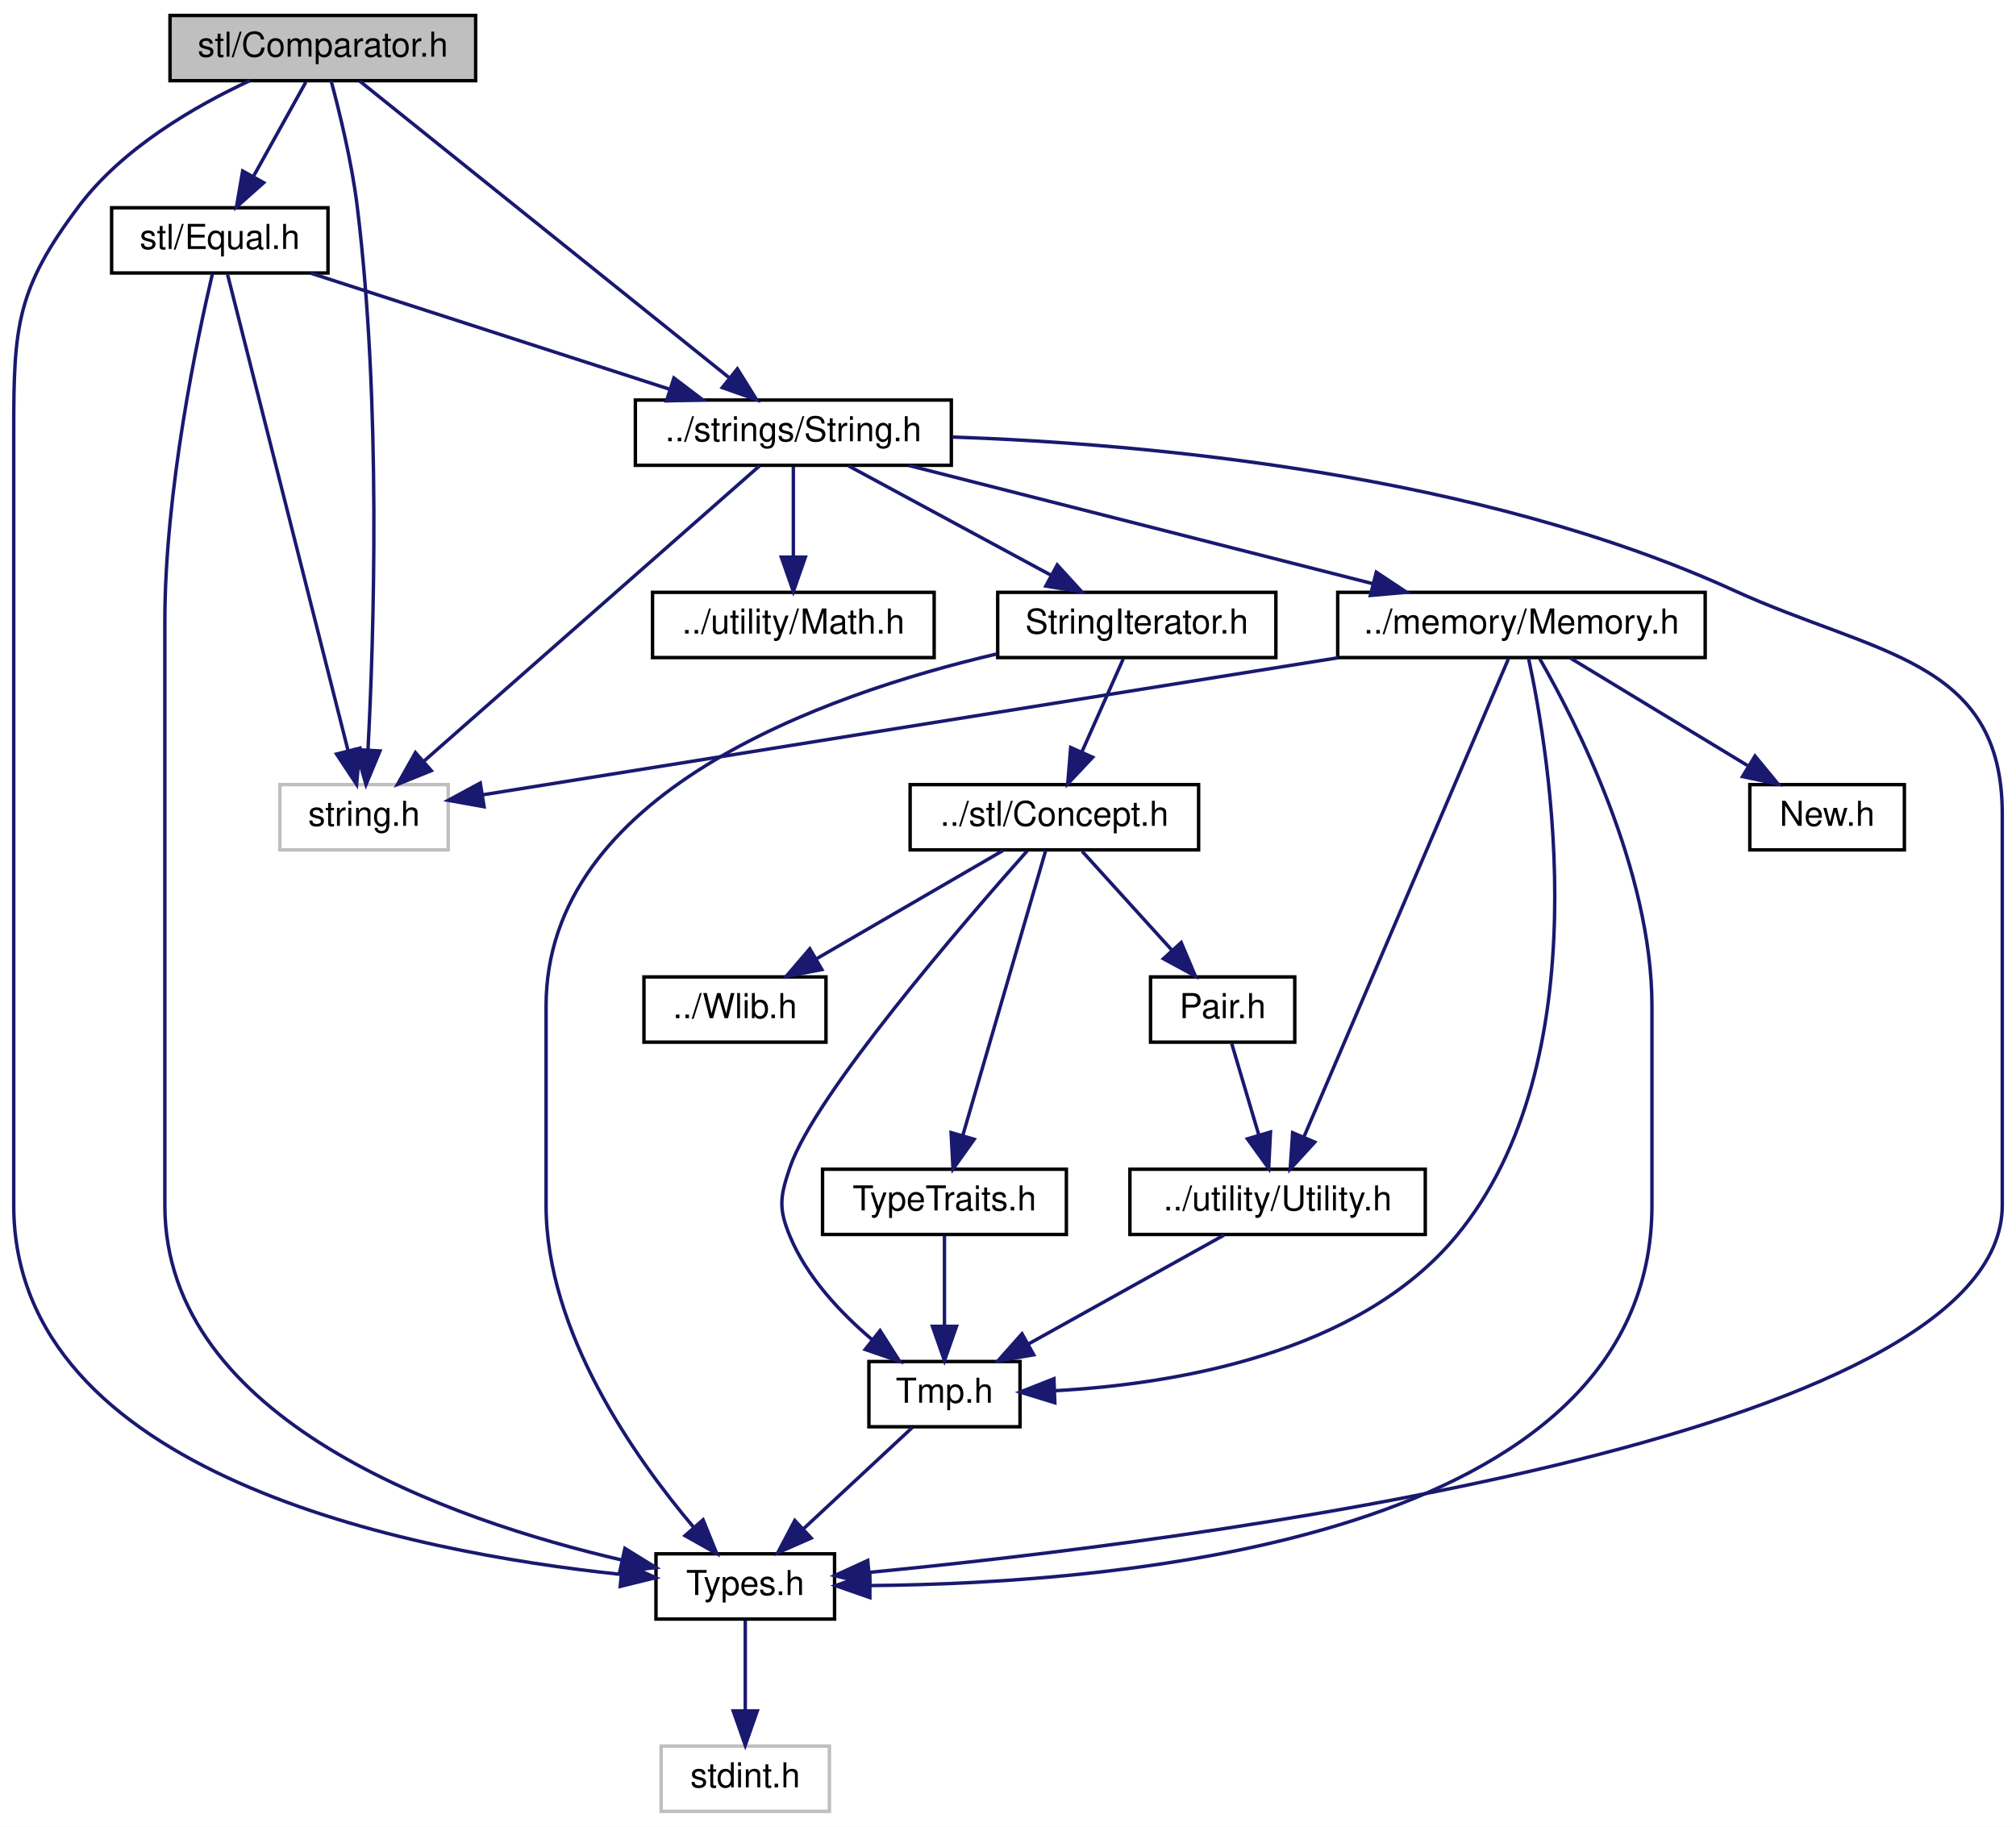
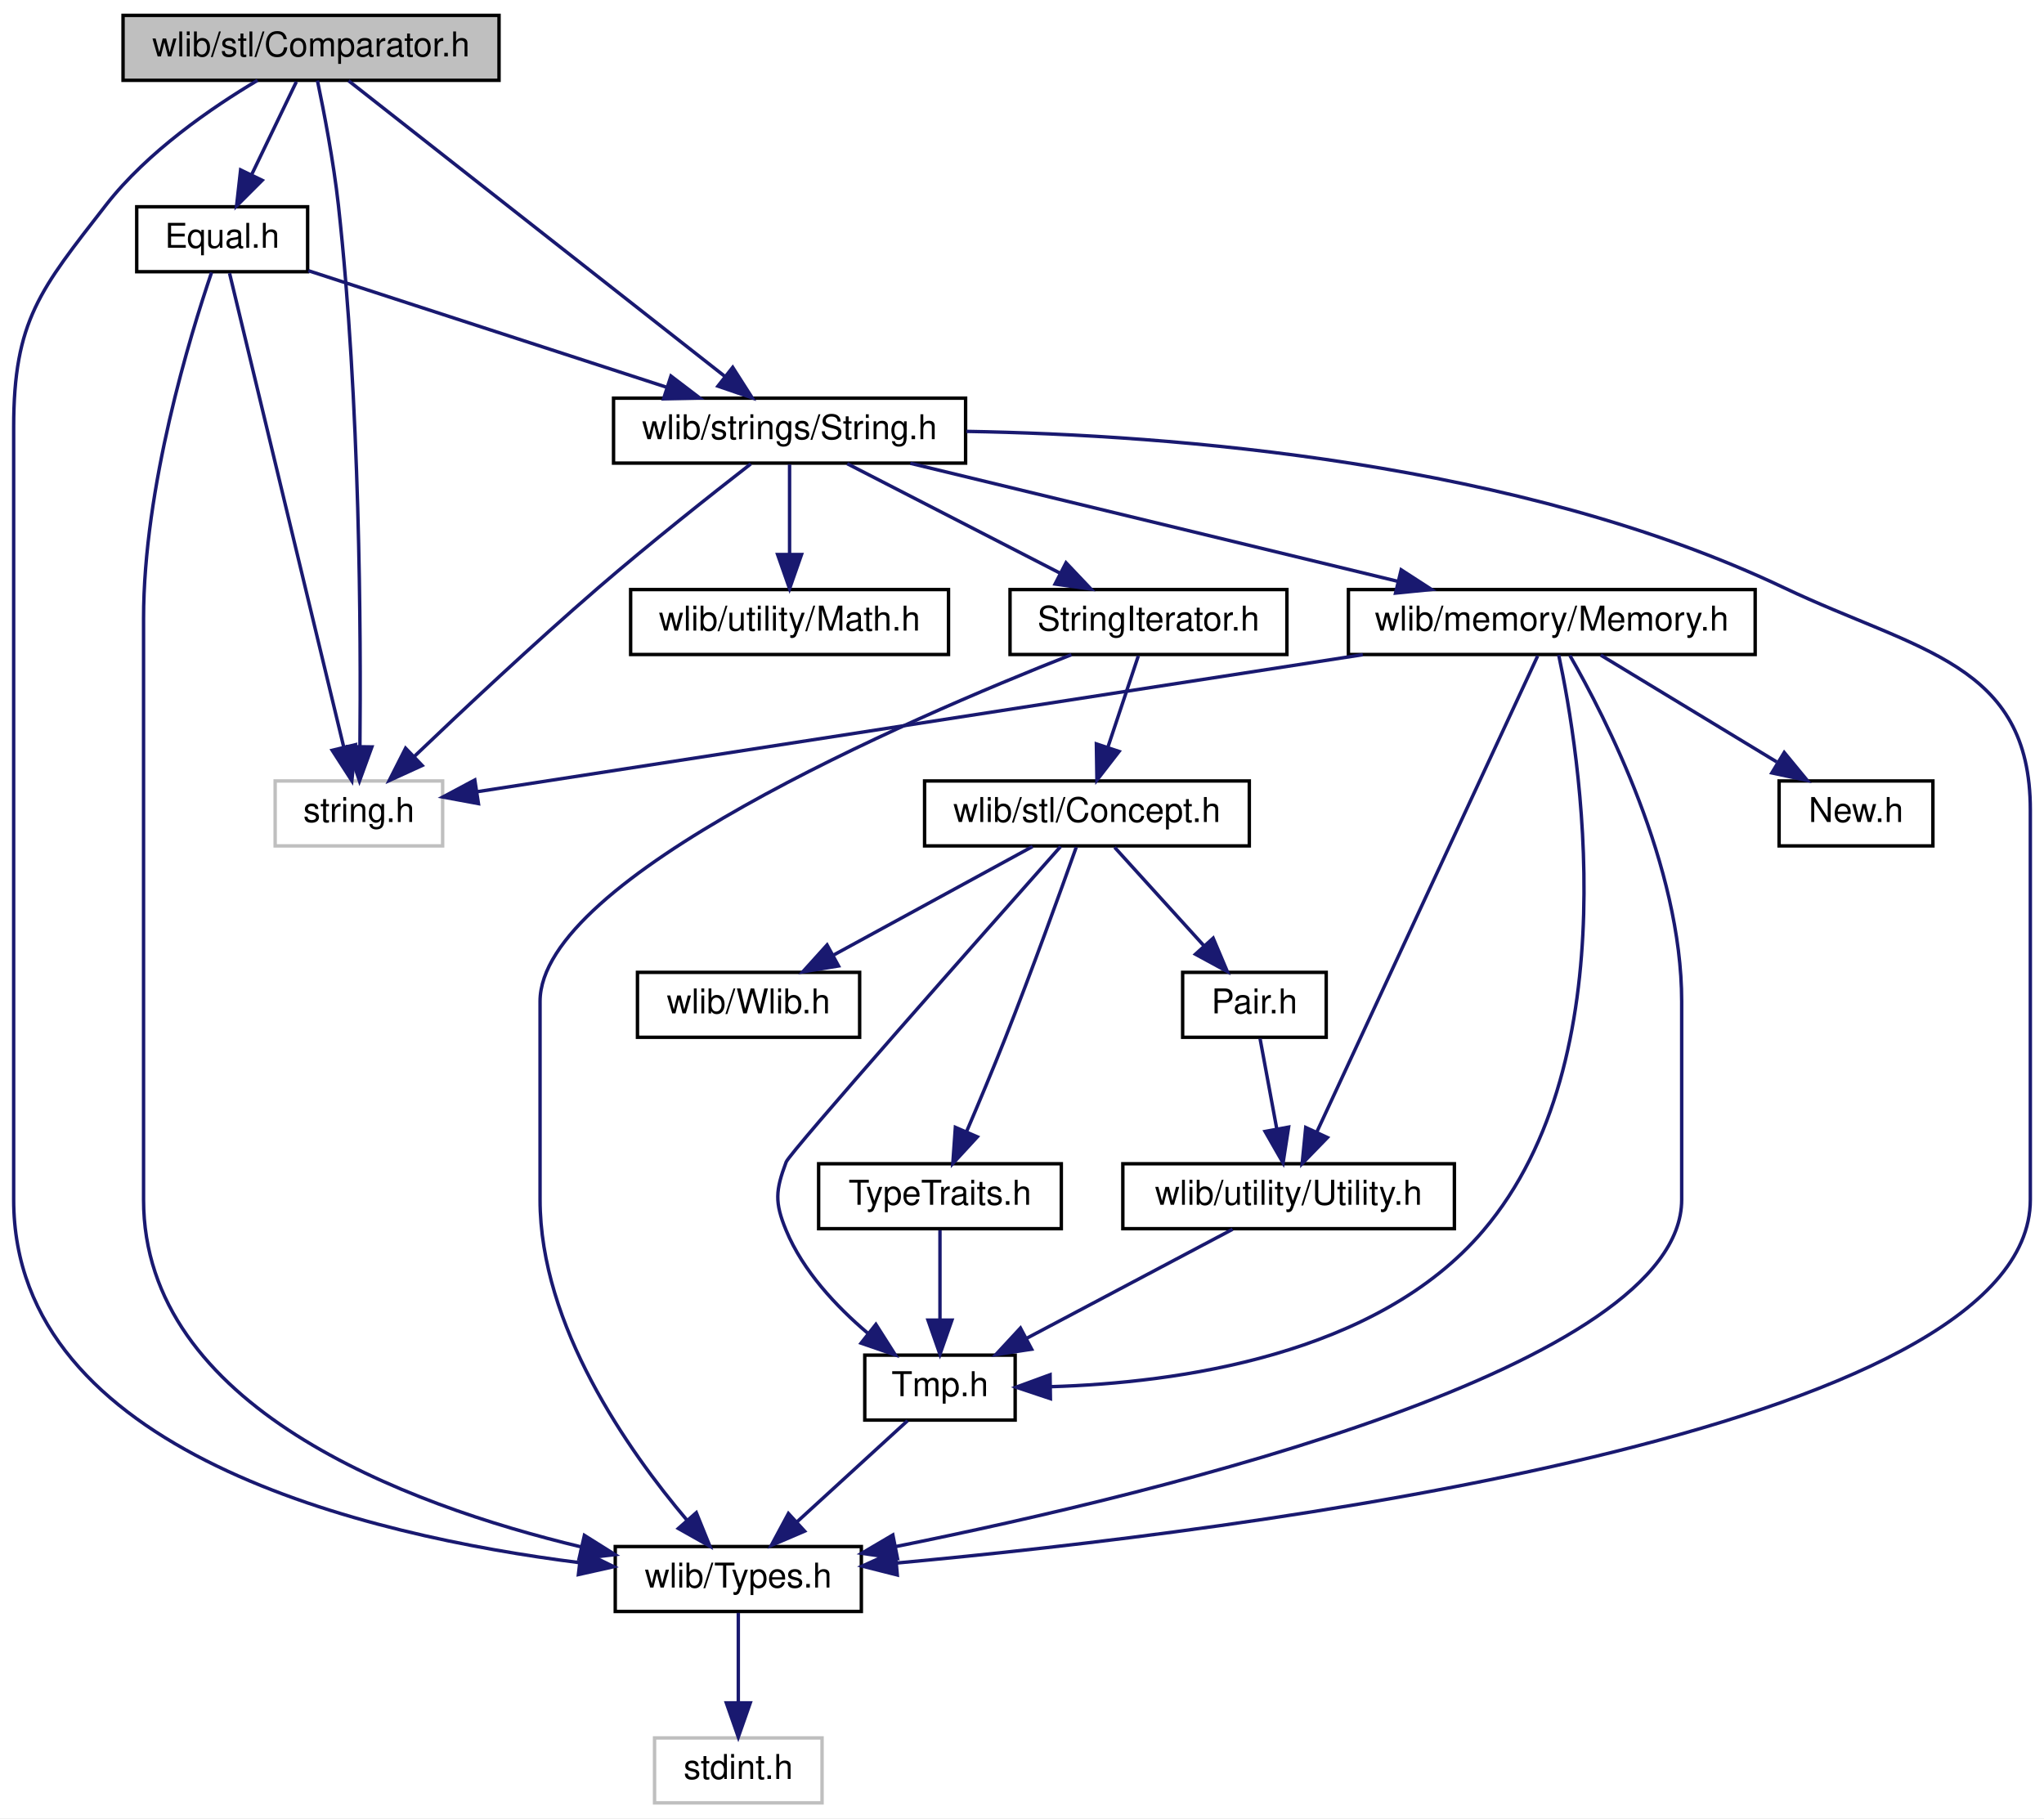
- <svg xmlns="http://www.w3.org/2000/svg" xmlns:xlink="http://www.w3.org/1999/xlink" width="587pt" height="532pt" viewBox="0.00 0.00 587.00 532.00">
+ <svg xmlns="http://www.w3.org/2000/svg" xmlns:xlink="http://www.w3.org/1999/xlink" width="598pt" height="532pt" viewBox="0.00 0.00 598.00 532.00">
  <g id="graph0" class="graph" transform="scale(1 1) rotate(0) translate(4 528)">
-     <polygon fill="white" stroke="none" points="-4,4 -4,-528 583,-528 583,4 -4,4" />
+     <polygon fill="white" stroke="none" points="-4,4 -4,-528 594,-528 594,4 -4,4" />
    <g id="node1" class="node">
-       <polygon fill="#bfbfbf" stroke="black" points="45.5,-504.5 45.5,-523.5 134.5,-523.5 134.5,-504.5 45.5,-504.5" />
-       <text text-anchor="middle" x="90" y="-511.5" font-family="Helvetica,sans-Serif" font-size="10.00">stl/Comparator.h</text>
+       <polygon fill="#bfbfbf" stroke="black" points="32,-504.5 32,-523.5 142,-523.5 142,-504.5 32,-504.5" />
+       <text text-anchor="middle" x="87" y="-511.5" font-family="Helvetica,sans-Serif" font-size="10.00">wlib/stl/Comparator.h</text>
    </g>
    <g id="node2" class="node">
-       <polygon fill="white" stroke="#bfbfbf" points="77.5,-280.5 77.5,-299.5 126.5,-299.5 126.5,-280.5 77.5,-280.5" />
-       <text text-anchor="middle" x="102" y="-287.5" font-family="Helvetica,sans-Serif" font-size="10.00">string.h</text>
+       <polygon fill="white" stroke="#bfbfbf" points="76.5,-280.5 76.5,-299.5 125.5,-299.5 125.5,-280.5 76.5,-280.5" />
+       <text text-anchor="middle" x="101" y="-287.5" font-family="Helvetica,sans-Serif" font-size="10.00">string.h</text>
    </g>
    <g id="edge1" class="edge">
-       <path fill="none" stroke="midnightblue" d="M92.413,-504.459C94.83,-495.47 98.413,-480.867 100,-468 107.07,-410.684 104.838,-342.138 103.151,-309.734" />
-       <polygon fill="midnightblue" stroke="midnightblue" points="106.632,-309.305 102.572,-299.519 99.643,-309.701 106.632,-309.305" />
+       <path fill="none" stroke="midnightblue" d="M88.871,-504.422C90.757,-495.403 93.585,-480.777 95,-468 101.359,-410.571 101.615,-342.078 101.302,-309.71" />
+       <polygon fill="midnightblue" stroke="midnightblue" points="104.799,-309.462 101.171,-299.507 97.8,-309.552 104.799,-309.462" />
    </g>
    <g id="node3" class="node">
      <g id="a_node3">
        <a xlink:href="../../d0/db6/_types_8h.html" target="_top" xlink:title="type definition of all the string types we will be using ">
-           <polygon fill="white" stroke="black" points="187,-56.5 187,-75.5 239,-75.5 239,-56.5 187,-56.5" />
-           <text text-anchor="middle" x="213" y="-63.5" font-family="Helvetica,sans-Serif" font-size="10.00">Types.h</text>
+           <polygon fill="white" stroke="black" points="176,-56.5 176,-75.5 248,-75.5 248,-56.5 176,-56.5" />
+           <text text-anchor="middle" x="212" y="-63.5" font-family="Helvetica,sans-Serif" font-size="10.00">wlib/Types.h</text>
        </a>
      </g>
    </g>
    <g id="edge2" class="edge">
-       <path fill="none" stroke="midnightblue" d="M68.707,-504.492C52.812,-497.099 31.724,-484.908 19,-468 0.902,-443.951 0,-433.098 0,-403 0,-403 0,-403 0,-177 0,-98.476 115.695,-75.948 176.55,-69.529" />
-       <polygon fill="midnightblue" stroke="midnightblue" points="177.262,-72.977 186.882,-68.539 176.594,-66.009 177.262,-72.977" />
+       <path fill="none" stroke="midnightblue" d="M71.35,-504.492C58.018,-496.563 39.142,-483.629 27,-468 7.808,-443.297 0,-434.282 0,-403 0,-403 0,-403 0,-177 0,-102.96 103.139,-78.69 165.538,-70.782" />
+       <polygon fill="midnightblue" stroke="midnightblue" points="166.031,-74.248 175.556,-69.608 165.216,-67.296 166.031,-74.248" />
    </g>
    <g id="node5" class="node">
      <g id="a_node5">
-         <a xlink:href="../../d2/dc2/_equal_8h.html" target="_top" xlink:title="stl/Equal.h">
-           <polygon fill="white" stroke="black" points="28.5,-448.5 28.5,-467.5 91.5,-467.5 91.5,-448.5 28.5,-448.5" />
-           <text text-anchor="middle" x="60" y="-455.5" font-family="Helvetica,sans-Serif" font-size="10.00">stl/Equal.h</text>
+         <a xlink:href="../../d2/dc2/_equal_8h.html" target="_top" xlink:title="Equal.h">
+           <polygon fill="white" stroke="black" points="36,-448.5 36,-467.5 86,-467.5 86,-448.5 36,-448.5" />
+           <text text-anchor="middle" x="61" y="-455.5" font-family="Helvetica,sans-Serif" font-size="10.00">Equal.h</text>
        </a>
      </g>
    </g>
    <g id="edge4" class="edge">
-       <path fill="none" stroke="midnightblue" d="M85.046,-504.083C80.896,-496.613 74.847,-485.724 69.733,-476.52" />
-       <polygon fill="midnightblue" stroke="midnightblue" points="72.778,-474.793 64.862,-467.751 66.659,-478.192 72.778,-474.793" />
+       <path fill="none" stroke="midnightblue" d="M82.707,-504.083C79.148,-496.691 73.978,-485.953 69.576,-476.811" />
+       <polygon fill="midnightblue" stroke="midnightblue" points="72.705,-475.243 65.213,-467.751 66.398,-478.279 72.705,-475.243" />
    </g>
    <g id="node6" class="node">
      <g id="a_node6">
-         <a xlink:href="../../db/db5/_string_8h.html" target="_top" xlink:title="../strings/String.h">
-           <polygon fill="white" stroke="black" points="181,-392.5 181,-411.5 273,-411.5 273,-392.5 181,-392.5" />
-           <text text-anchor="middle" x="227" y="-399.5" font-family="Helvetica,sans-Serif" font-size="10.00">../strings/String.h</text>
+         <a xlink:href="../../db/db5/_string_8h.html" target="_top" xlink:title="wlib/strings/String.h">
+           <polygon fill="white" stroke="black" points="175.5,-392.5 175.5,-411.5 278.5,-411.5 278.5,-392.5 175.5,-392.5" />
+           <text text-anchor="middle" x="227" y="-399.5" font-family="Helvetica,sans-Serif" font-size="10.00">wlib/strings/String.h</text>
        </a>
      </g>
    </g>
    <g id="edge28" class="edge">
-       <path fill="none" stroke="midnightblue" d="M100.75,-504.368C123.959,-485.733 179.01,-441.532 208.151,-418.134" />
-       <polygon fill="midnightblue" stroke="midnightblue" points="210.693,-420.581 216.3,-411.591 206.311,-415.123 210.693,-420.581" />
+       <path fill="none" stroke="midnightblue" d="M97.986,-504.368C121.805,-485.653 178.444,-441.151 208.122,-417.832" />
+       <polygon fill="midnightblue" stroke="midnightblue" points="210.365,-420.522 216.065,-411.591 206.04,-415.018 210.365,-420.522" />
    </g>
    <g id="node4" class="node">
-       <polygon fill="white" stroke="#bfbfbf" points="188.5,-0.5 188.5,-19.5 237.5,-19.5 237.5,-0.5 188.5,-0.5" />
-       <text text-anchor="middle" x="213" y="-7.5" font-family="Helvetica,sans-Serif" font-size="10.00">stdint.h</text>
+       <polygon fill="white" stroke="#bfbfbf" points="187.5,-0.5 187.5,-19.5 236.5,-19.5 236.5,-0.5 187.5,-0.5" />
+       <text text-anchor="middle" x="212" y="-7.5" font-family="Helvetica,sans-Serif" font-size="10.00">stdint.h</text>
    </g>
    <g id="edge3" class="edge">
-       <path fill="none" stroke="midnightblue" d="M213,-56.083C213,-49.006 213,-38.861 213,-29.986" />
-       <polygon fill="midnightblue" stroke="midnightblue" points="216.5,-29.751 213,-19.751 209.5,-29.751 216.5,-29.751" />
+       <path fill="none" stroke="midnightblue" d="M212,-56.083C212,-49.006 212,-38.861 212,-29.986" />
+       <polygon fill="midnightblue" stroke="midnightblue" points="215.5,-29.751 212,-19.751 208.5,-29.751 215.5,-29.751" />
    </g>
    <g id="edge5" class="edge">
-       <path fill="none" stroke="midnightblue" d="M62.258,-448.075C68.869,-421.945 88.284,-345.211 97.3,-309.577" />
-       <polygon fill="midnightblue" stroke="midnightblue" points="100.772,-310.121 99.832,-299.568 93.986,-308.404 100.772,-310.121" />
+       <path fill="none" stroke="midnightblue" d="M63.151,-448.075C69.447,-421.945 87.937,-345.211 96.524,-309.577" />
+       <polygon fill="midnightblue" stroke="midnightblue" points="99.995,-310.11 98.935,-299.568 93.19,-308.47 99.995,-310.11" />
    </g>
    <g id="edge6" class="edge">
-       <path fill="none" stroke="midnightblue" d="M57.842,-448.223C53.475,-429.663 44,-385.017 44,-347 44,-347 44,-347 44,-177 44,-114.085 127.288,-85.294 176.925,-73.722" />
-       <polygon fill="midnightblue" stroke="midnightblue" points="177.953,-77.079 186.964,-71.507 176.445,-70.243 177.953,-77.079" />
+       <path fill="none" stroke="midnightblue" d="M57.898,-448.289C51.62,-429.856 38,-385.435 38,-347 38,-347 38,-347 38,-177 38,-116.356 114.449,-87.777 165.999,-75.4" />
+       <polygon fill="midnightblue" stroke="midnightblue" points="166.973,-78.768 175.947,-73.136 165.42,-71.942 166.973,-78.768" />
    </g>
    <g id="edge7" class="edge">
-       <path fill="none" stroke="midnightblue" d="M86.462,-448.444C114.678,-439.32 159.54,-424.813 190.968,-414.651" />
-       <polygon fill="midnightblue" stroke="midnightblue" points="192.224,-417.923 200.662,-411.516 190.07,-411.263 192.224,-417.923" />
+       <path fill="none" stroke="midnightblue" d="M86.212,-448.799C114.12,-439.72 159.332,-425.012 190.971,-414.72" />
+       <polygon fill="midnightblue" stroke="midnightblue" points="192.3,-417.969 200.727,-411.547 190.135,-411.312 192.3,-417.969" />
    </g>
    <g id="edge8" class="edge">
-       <path fill="none" stroke="midnightblue" d="M217.191,-392.368C196.107,-373.814 146.219,-329.913 119.543,-306.438" />
-       <polygon fill="midnightblue" stroke="midnightblue" points="121.582,-303.57 111.763,-299.591 116.958,-308.825 121.582,-303.57" />
+       <path fill="none" stroke="midnightblue" d="M215.651,-392.266C204.199,-383.364 186.099,-369.048 171,-356 152.119,-339.684 131.25,-320.092 117.253,-306.713" />
+       <polygon fill="midnightblue" stroke="midnightblue" points="119.51,-304.027 109.873,-299.624 114.661,-309.076 119.51,-304.027" />
    </g>
    <g id="edge20" class="edge">
-       <path fill="none" stroke="midnightblue" d="M273.26,-400.729C329.528,-398.786 426.247,-390.171 501,-356 542.041,-337.239 579,-336.126 579,-291 579,-291 579,-291 579,-177 579,-108.561 341.318,-78.991 249.029,-70.09" />
-       <polygon fill="midnightblue" stroke="midnightblue" points="249.312,-66.601 239.028,-69.151 248.658,-73.57 249.312,-66.601" />
+       <path fill="none" stroke="midnightblue" d="M278.753,-401.783C339.053,-400.76 440.324,-392.938 518,-356 556.933,-337.486 590,-334.111 590,-291 590,-291 590,-291 590,-177 590,-108.678 359.461,-79.981 258.464,-70.687" />
+       <polygon fill="midnightblue" stroke="midnightblue" points="258.516,-67.178 248.244,-69.772 257.892,-74.15 258.516,-67.178" />
    </g>
    <g id="node7" class="node">
      <g id="a_node7">
        <a xlink:href="../../de/d0b/_string_iterator_8h.html" target="_top" xlink:title="StringIterator.h">
-           <polygon fill="white" stroke="black" points="286.5,-336.5 286.5,-355.5 367.5,-355.5 367.5,-336.5 286.5,-336.5" />
-           <text text-anchor="middle" x="327" y="-343.5" font-family="Helvetica,sans-Serif" font-size="10.00">StringIterator.h</text>
+           <polygon fill="white" stroke="black" points="291.5,-336.5 291.5,-355.5 372.5,-355.5 372.5,-336.5 291.5,-336.5" />
+           <text text-anchor="middle" x="332" y="-343.5" font-family="Helvetica,sans-Serif" font-size="10.00">StringIterator.h</text>
        </a>
      </g>
    </g>
    <g id="edge9" class="edge">
-       <path fill="none" stroke="midnightblue" d="M243.067,-392.324C258.958,-383.743 283.507,-370.486 301.958,-360.522" />
-       <polygon fill="midnightblue" stroke="midnightblue" points="303.837,-363.486 310.973,-355.655 300.511,-357.326 303.837,-363.486" />
+       <path fill="none" stroke="midnightblue" d="M243.87,-392.324C260.709,-383.664 286.807,-370.242 306.238,-360.249" />
+       <polygon fill="midnightblue" stroke="midnightblue" points="307.88,-363.341 315.172,-355.655 304.678,-357.116 307.88,-363.341" />
    </g>
    <g id="node14" class="node">
      <g id="a_node14">
-         <a xlink:href="../../da/db8/_math_8h.html" target="_top" xlink:title="../utility/Math.h">
-           <polygon fill="white" stroke="black" points="186,-336.5 186,-355.5 268,-355.5 268,-336.5 186,-336.5" />
-           <text text-anchor="middle" x="227" y="-343.5" font-family="Helvetica,sans-Serif" font-size="10.00">../utility/Math.h</text>
+         <a xlink:href="../../da/db8/_math_8h.html" target="_top" xlink:title="wlib/utility/Math.h">
+           <polygon fill="white" stroke="black" points="180.5,-336.5 180.5,-355.5 273.5,-355.5 273.5,-336.5 180.5,-336.5" />
+           <text text-anchor="middle" x="227" y="-343.5" font-family="Helvetica,sans-Serif" font-size="10.00">wlib/utility/Math.h</text>
        </a>
      </g>
    </g>
    <g id="edge21" class="edge">
      <path fill="none" stroke="midnightblue" d="M227,-392.083C227,-385.006 227,-374.861 227,-365.986" />
      <polygon fill="midnightblue" stroke="midnightblue" points="230.5,-365.751 227,-355.751 223.5,-365.751 230.5,-365.751" />
    </g>
    <g id="node15" class="node">
      <g id="a_node15">
        <a xlink:href="../../d3/de6/_memory_8h.html" target="_top" xlink:title="Memory is a class that provides dynamic fixed size memory. ">
-           <polygon fill="white" stroke="black" points="385.5,-336.5 385.5,-355.5 492.5,-355.5 492.5,-336.5 385.5,-336.5" />
-           <text text-anchor="middle" x="439" y="-343.5" font-family="Helvetica,sans-Serif" font-size="10.00">../memory/Memory.h</text>
+           <polygon fill="white" stroke="black" points="390.5,-336.5 390.5,-355.5 509.5,-355.5 509.5,-336.5 390.5,-336.5" />
+           <text text-anchor="middle" x="450" y="-343.5" font-family="Helvetica,sans-Serif" font-size="10.00">wlib/memory/Memory.h</text>
        </a>
      </g>
    </g>
    <g id="edge22" class="edge">
-       <path fill="none" stroke="midnightblue" d="M260.592,-392.444C297.187,-383.122 355.838,-368.183 395.826,-357.997" />
-       <polygon fill="midnightblue" stroke="midnightblue" points="396.739,-361.377 405.565,-355.516 395.011,-354.593 396.739,-361.377" />
+       <path fill="none" stroke="midnightblue" d="M262.335,-392.444C300.911,-383.102 362.785,-368.119 404.853,-357.933" />
+       <polygon fill="midnightblue" stroke="midnightblue" points="405.935,-361.272 414.83,-355.516 404.287,-354.468 405.935,-361.272" />
    </g>
    <g id="edge10" class="edge">
-       <path fill="none" stroke="midnightblue" d="M286.238,-337.561C235.376,-325.656 155,-297.03 155,-235 155,-235 155,-235 155,-177 155,-140.163 180.765,-103.565 197.95,-83.251" />
-       <polygon fill="midnightblue" stroke="midnightblue" points="200.713,-85.41 204.69,-75.589 195.457,-80.786 200.713,-85.41" />
+       <path fill="none" stroke="midnightblue" d="M309.456,-336.444C261.559,-317.565 154,-271.146 154,-235 154,-235 154,-235 154,-177 154,-140.163 179.765,-103.565 196.95,-83.251" />
+       <polygon fill="midnightblue" stroke="midnightblue" points="199.713,-85.41 203.69,-75.589 194.457,-80.786 199.713,-85.41" />
    </g>
    <g id="node8" class="node">
      <g id="a_node8">
        <a xlink:href="../../d8/dd7/_concept_8h.html" target="_top" xlink:title="Concept definitions. ">
-           <polygon fill="white" stroke="black" points="261,-280.5 261,-299.5 345,-299.5 345,-280.5 261,-280.5" />
-           <text text-anchor="middle" x="303" y="-287.5" font-family="Helvetica,sans-Serif" font-size="10.00">../stl/Concept.h</text>
+           <polygon fill="white" stroke="black" points="266.5,-280.5 266.5,-299.5 361.5,-299.5 361.5,-280.5 266.5,-280.5" />
+           <text text-anchor="middle" x="314" y="-287.5" font-family="Helvetica,sans-Serif" font-size="10.00">wlib/stl/Concept.h</text>
        </a>
      </g>
    </g>
    <g id="edge11" class="edge">
-       <path fill="none" stroke="midnightblue" d="M323.037,-336.083C319.787,-328.77 315.081,-318.181 311.046,-309.103" />
-       <polygon fill="midnightblue" stroke="midnightblue" points="314.149,-307.468 306.889,-299.751 307.752,-310.311 314.149,-307.468" />
+       <path fill="none" stroke="midnightblue" d="M329.028,-336.083C326.616,-328.849 323.136,-318.409 320.132,-309.397" />
+       <polygon fill="midnightblue" stroke="midnightblue" points="323.4,-308.131 316.917,-299.751 316.759,-310.345 323.4,-308.131" />
    </g>
    <g id="node9" class="node">
      <g id="a_node9">
        <a xlink:href="../../d4/dda/_pair_8h.html" target="_top" xlink:title="Implementation of a 2-element tuple. ">
-           <polygon fill="white" stroke="black" points="331,-224.5 331,-243.5 373,-243.5 373,-224.5 331,-224.5" />
-           <text text-anchor="middle" x="352" y="-231.5" font-family="Helvetica,sans-Serif" font-size="10.00">Pair.h</text>
+           <polygon fill="white" stroke="black" points="342,-224.5 342,-243.5 384,-243.5 384,-224.5 342,-224.5" />
+           <text text-anchor="middle" x="363" y="-231.5" font-family="Helvetica,sans-Serif" font-size="10.00">Pair.h</text>
        </a>
      </g>
    </g>
    <g id="edge12" class="edge">
-       <path fill="none" stroke="midnightblue" d="M311.091,-280.083C318.155,-272.298 328.588,-260.801 337.149,-251.367" />
-       <polygon fill="midnightblue" stroke="midnightblue" points="339.931,-253.509 344.059,-243.751 334.747,-248.805 339.931,-253.509" />
+       <path fill="none" stroke="midnightblue" d="M322.091,-280.083C329.155,-272.298 339.588,-260.801 348.149,-251.367" />
+       <polygon fill="midnightblue" stroke="midnightblue" points="350.931,-253.509 355.059,-243.751 345.747,-248.805 350.931,-253.509" />
    </g>
    <g id="node11" class="node">
      <g id="a_node11">
        <a xlink:href="../../d2/d37/_tmp_8h.html" target="_top" xlink:title="Template helper types, structs, and metafunctions. ">
          <polygon fill="white" stroke="black" points="249,-112.5 249,-131.5 293,-131.5 293,-112.5 249,-112.5" />
          <text text-anchor="middle" x="271" y="-119.5" font-family="Helvetica,sans-Serif" font-size="10.00">Tmp.h</text>
        </a>
      </g>
    </g>
    <g id="edge19" class="edge">
-       <path fill="none" stroke="midnightblue" d="M295.118,-280.23C276.948,-259.786 233.125,-209.099 226,-188 223.156,-179.578 222.598,-176.212 226,-168 230.92,-156.121 240.667,-145.743 249.834,-137.956" />
+       <path fill="none" stroke="midnightblue" d="M306.298,-280.325C285.045,-256.363 227.066,-190.845 226,-188 222.882,-179.676 222.598,-176.212 226,-168 230.92,-156.121 240.667,-145.743 249.834,-137.956" />
      <polygon fill="midnightblue" stroke="midnightblue" points="252.253,-140.506 257.936,-131.564 247.917,-135.01 252.253,-140.506" />
    </g>
    <g id="node12" class="node">
      <g id="a_node12">
        <a xlink:href="../../d4/dd5/_type_traits_8h.html" target="_top" xlink:title="Metafunctions for types. ">
          <polygon fill="white" stroke="black" points="235.5,-168.5 235.5,-187.5 306.5,-187.5 306.5,-168.5 235.5,-168.5" />
          <text text-anchor="middle" x="271" y="-175.5" font-family="Helvetica,sans-Serif" font-size="10.00">TypeTraits.h</text>
        </a>
      </g>
    </g>
    <g id="edge16" class="edge">
-       <path fill="none" stroke="midnightblue" d="M300.489,-280.368C295.302,-262.537 283.304,-221.295 276.315,-197.272" />
-       <polygon fill="midnightblue" stroke="midnightblue" points="279.653,-196.216 273.499,-187.591 272.932,-198.171 279.653,-196.216" />
+       <path fill="none" stroke="midnightblue" d="M310.867,-280.12C306.402,-267.559 297.875,-243.912 290,-224 286.447,-215.017 282.295,-205.119 278.779,-196.899" />
+       <polygon fill="midnightblue" stroke="midnightblue" points="281.934,-195.375 274.76,-187.579 275.506,-198.147 281.934,-195.375" />
    </g>
    <g id="node13" class="node">
      <g id="a_node13">
-         <a xlink:href="../../d2/db4/_wlib_8h.html" target="_top" xlink:title="../Wlib.h">
-           <polygon fill="white" stroke="black" points="183.5,-224.5 183.5,-243.5 236.5,-243.5 236.5,-224.5 183.5,-224.5" />
-           <text text-anchor="middle" x="210" y="-231.5" font-family="Helvetica,sans-Serif" font-size="10.00">../Wlib.h</text>
+         <a xlink:href="../../d2/db4/_wlib_8h.html" target="_top" xlink:title="wlib/Wlib.h">
+           <polygon fill="white" stroke="black" points="182.5,-224.5 182.5,-243.5 247.5,-243.5 247.5,-224.5 182.5,-224.5" />
+           <text text-anchor="middle" x="215" y="-231.5" font-family="Helvetica,sans-Serif" font-size="10.00">wlib/Wlib.h</text>
        </a>
      </g>
    </g>
    <g id="edge18" class="edge">
-       <path fill="none" stroke="midnightblue" d="M288.058,-280.324C273.415,-271.822 250.866,-258.729 233.762,-248.797" />
-       <polygon fill="midnightblue" stroke="midnightblue" points="235.31,-245.649 224.905,-243.655 231.795,-251.703 235.31,-245.649" />
+       <path fill="none" stroke="midnightblue" d="M298.094,-280.324C282.362,-271.743 258.058,-258.486 239.791,-248.522" />
+       <polygon fill="midnightblue" stroke="midnightblue" points="241.322,-245.37 230.867,-243.655 237.97,-251.516 241.322,-245.37" />
    </g>
    <g id="node10" class="node">
      <g id="a_node10">
        <a xlink:href="../../db/d2a/_utility_8h.html" target="_top" xlink:title="Various helper functions. ">
-           <polygon fill="white" stroke="black" points="325,-168.5 325,-187.5 411,-187.5 411,-168.5 325,-168.5" />
-           <text text-anchor="middle" x="368" y="-175.5" font-family="Helvetica,sans-Serif" font-size="10.00">../utility/Utility.h</text>
+           <polygon fill="white" stroke="black" points="324.5,-168.5 324.5,-187.5 421.5,-187.5 421.5,-168.5 324.5,-168.5" />
+           <text text-anchor="middle" x="373" y="-175.5" font-family="Helvetica,sans-Serif" font-size="10.00">wlib/utility/Utility.h</text>
        </a>
      </g>
    </g>
    <g id="edge13" class="edge">
-       <path fill="none" stroke="midnightblue" d="M354.642,-224.083C356.786,-216.849 359.879,-206.409 362.549,-197.397" />
-       <polygon fill="midnightblue" stroke="midnightblue" points="365.922,-198.333 365.407,-187.751 359.21,-196.345 365.922,-198.333" />
+       <path fill="none" stroke="midnightblue" d="M364.651,-224.083C365.976,-216.927 367.882,-206.635 369.539,-197.691" />
+       <polygon fill="midnightblue" stroke="midnightblue" points="373,-198.221 371.379,-187.751 366.117,-196.947 373,-198.221" />
    </g>
    <g id="edge14" class="edge">
-       <path fill="none" stroke="midnightblue" d="M352.415,-168.324C337.001,-159.743 313.188,-146.486 295.29,-136.522" />
-       <polygon fill="midnightblue" stroke="midnightblue" points="296.986,-133.461 286.546,-131.655 293.581,-139.577 296.986,-133.461" />
+       <path fill="none" stroke="midnightblue" d="M356.612,-168.324C340.329,-159.703 315.133,-146.364 296.284,-136.386" />
+       <polygon fill="midnightblue" stroke="midnightblue" points="297.823,-133.24 287.347,-131.655 294.548,-139.427 297.823,-133.24" />
    </g>
    <g id="edge15" class="edge">
-       <path fill="none" stroke="midnightblue" d="M261.681,-112.324C253.107,-104.341 240.188,-92.313 229.812,-82.653" />
-       <polygon fill="midnightblue" stroke="midnightblue" points="232.192,-80.087 222.488,-75.834 227.422,-85.21 232.192,-80.087" />
+       <path fill="none" stroke="midnightblue" d="M261.521,-112.324C252.799,-104.341 239.657,-92.313 229.102,-82.653" />
+       <polygon fill="midnightblue" stroke="midnightblue" points="231.392,-80.004 221.652,-75.834 226.666,-85.167 231.392,-80.004" />
    </g>
    <g id="edge17" class="edge">
      <path fill="none" stroke="midnightblue" d="M271,-168.083C271,-161.006 271,-150.861 271,-141.986" />
      <polygon fill="midnightblue" stroke="midnightblue" points="274.5,-141.751 271,-131.751 267.5,-141.751 274.5,-141.751" />
    </g>
    <g id="edge23" class="edge">
-       <path fill="none" stroke="midnightblue" d="M385.601,-336.444C315.743,-325.25 195.324,-305.954 136.44,-296.519" />
-       <polygon fill="midnightblue" stroke="midnightblue" points="136.951,-293.056 126.524,-294.93 135.844,-299.968 136.951,-293.056" />
+       <path fill="none" stroke="midnightblue" d="M394.7,-336.444C321.992,-325.194 196.396,-305.76 135.754,-296.377" />
+       <polygon fill="midnightblue" stroke="midnightblue" points="135.977,-292.87 125.559,-294.8 134.907,-299.788 135.977,-292.87" />
    </g>
    <g id="edge25" class="edge">
-       <path fill="none" stroke="midnightblue" d="M444.284,-336.231C454.725,-318.043 477,-274.601 477,-235 477,-235 477,-235 477,-177 477,-79.51 321.705,-66.857 249.327,-66.254" />
-       <polygon fill="midnightblue" stroke="midnightblue" points="249.282,-62.754 239.278,-66.244 249.275,-69.754 249.282,-62.754" />
+       <path fill="none" stroke="midnightblue" d="M455.284,-336.231C465.725,-318.043 488,-274.601 488,-235 488,-235 488,-235 488,-177 488,-128.128 336.779,-91.337 258.206,-75.52" />
+       <polygon fill="midnightblue" stroke="midnightblue" points="258.571,-72.024 248.082,-73.517 257.213,-78.891 258.571,-72.024" />
    </g>
    <g id="edge24" class="edge">
-       <path fill="none" stroke="midnightblue" d="M435.183,-336.075C423.958,-309.832 390.902,-232.545 375.749,-197.117" />
-       <polygon fill="midnightblue" stroke="midnightblue" points="378.815,-195.386 371.665,-187.568 372.379,-198.139 378.815,-195.386" />
+       <path fill="none" stroke="midnightblue" d="M445.86,-336.075C433.635,-309.719 397.528,-231.878 381.192,-196.661" />
+       <polygon fill="midnightblue" stroke="midnightblue" points="384.357,-195.167 376.974,-187.568 378.007,-198.112 384.357,-195.167" />
    </g>
    <g id="edge26" class="edge">
-       <path fill="none" stroke="midnightblue" d="M441.042,-336.382C447.128,-308.393 462.212,-218.915 420,-168 391.476,-133.595 337.617,-124.862 303.065,-122.991" />
-       <polygon fill="midnightblue" stroke="midnightblue" points="303.136,-119.491 293.011,-122.61 302.871,-126.486 303.136,-119.491" />
+       <path fill="none" stroke="midnightblue" d="M452.02,-336.345C458.027,-308.242 472.823,-218.456 430,-168 398.827,-131.271 340.136,-123.364 303.442,-122.272" />
+       <polygon fill="midnightblue" stroke="midnightblue" points="303.315,-118.77 293.266,-122.126 303.215,-125.769 303.315,-118.77" />
    </g>
    <g id="node16" class="node">
      <g id="a_node16">
        <a xlink:href="../../d9/d8a/_new_8h.html" target="_top" xlink:title="New operators defined for Arduino boards and for other boards use the normal new. ...">
-           <polygon fill="white" stroke="black" points="505.5,-280.5 505.5,-299.5 550.5,-299.5 550.5,-280.5 505.5,-280.5" />
-           <text text-anchor="middle" x="528" y="-287.5" font-family="Helvetica,sans-Serif" font-size="10.00">New.h</text>
+           <polygon fill="white" stroke="black" points="516.5,-280.5 516.5,-299.5 561.5,-299.5 561.5,-280.5 516.5,-280.5" />
+           <text text-anchor="middle" x="539" y="-287.5" font-family="Helvetica,sans-Serif" font-size="10.00">New.h</text>
        </a>
      </g>
    </g>
    <g id="edge27" class="edge">
-       <path fill="none" stroke="midnightblue" d="M453.299,-336.324C467.183,-327.9 488.492,-314.971 504.804,-305.074" />
-       <polygon fill="midnightblue" stroke="midnightblue" points="507.002,-307.834 513.736,-299.655 503.371,-301.85 507.002,-307.834" />
+       <path fill="none" stroke="midnightblue" d="M464.299,-336.324C478.183,-327.9 499.492,-314.971 515.804,-305.074" />
+       <polygon fill="midnightblue" stroke="midnightblue" points="518.002,-307.834 524.736,-299.655 514.371,-301.85 518.002,-307.834" />
    </g>
  </g>
</svg>
